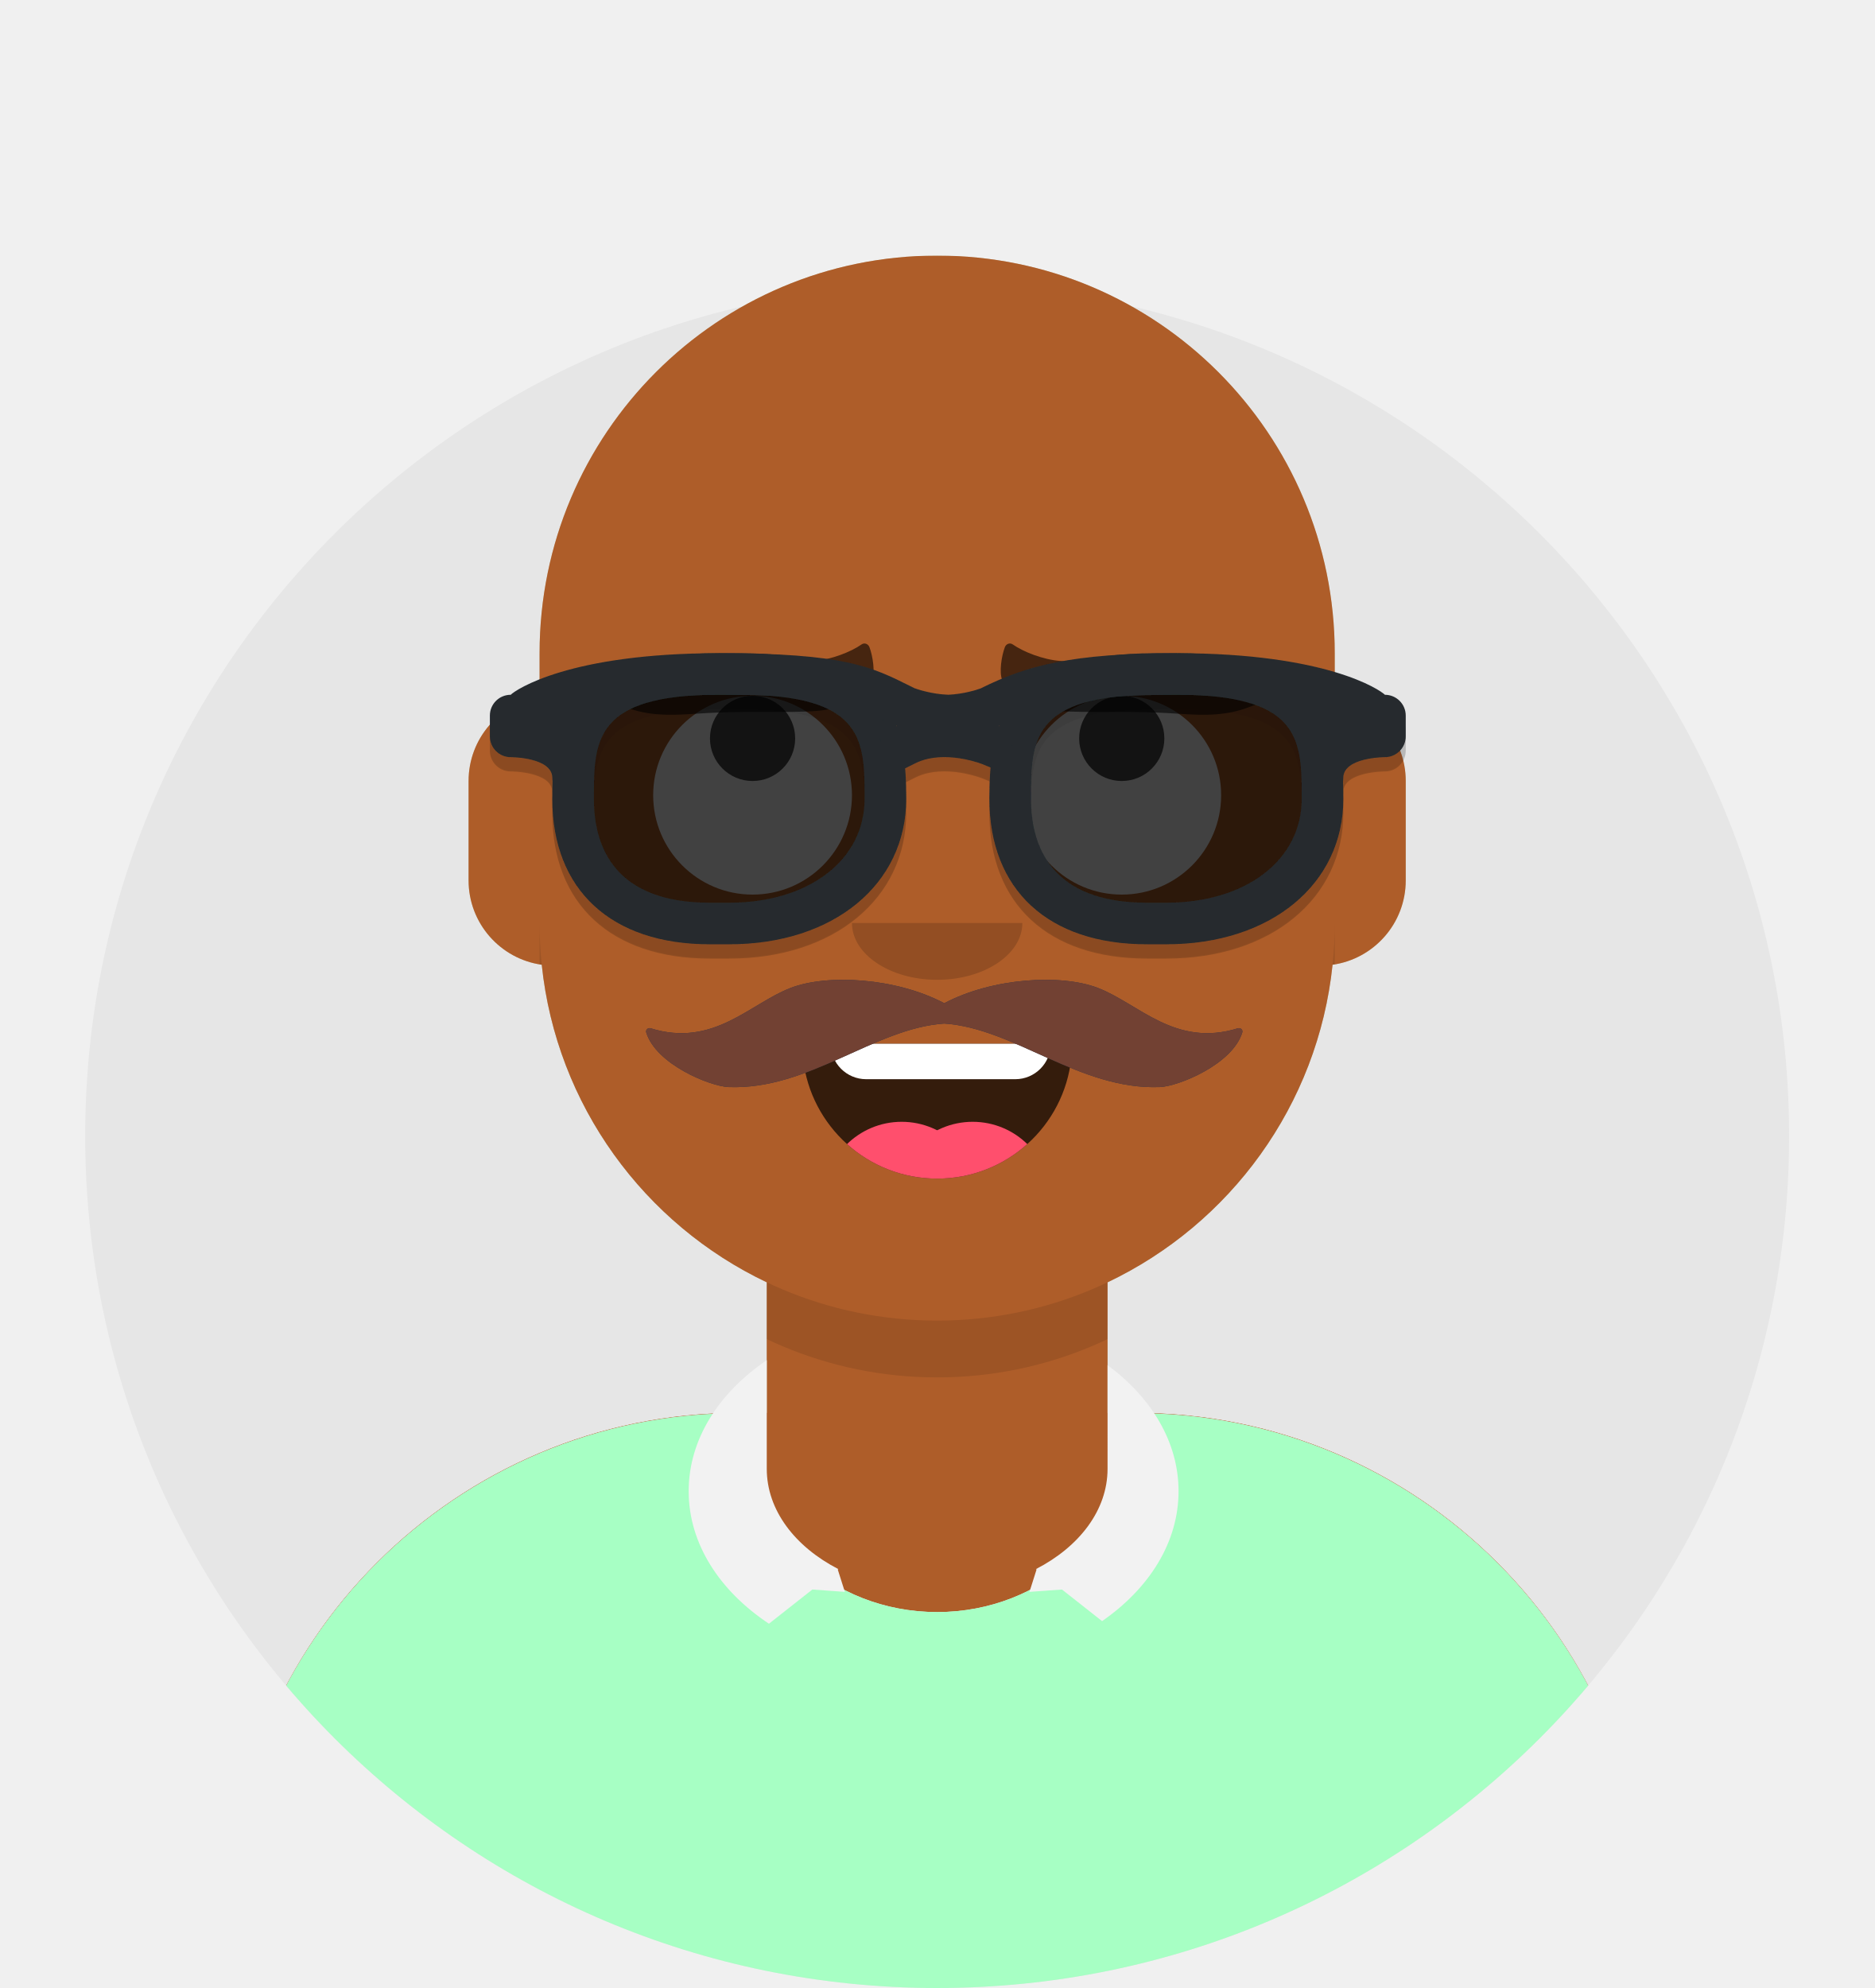
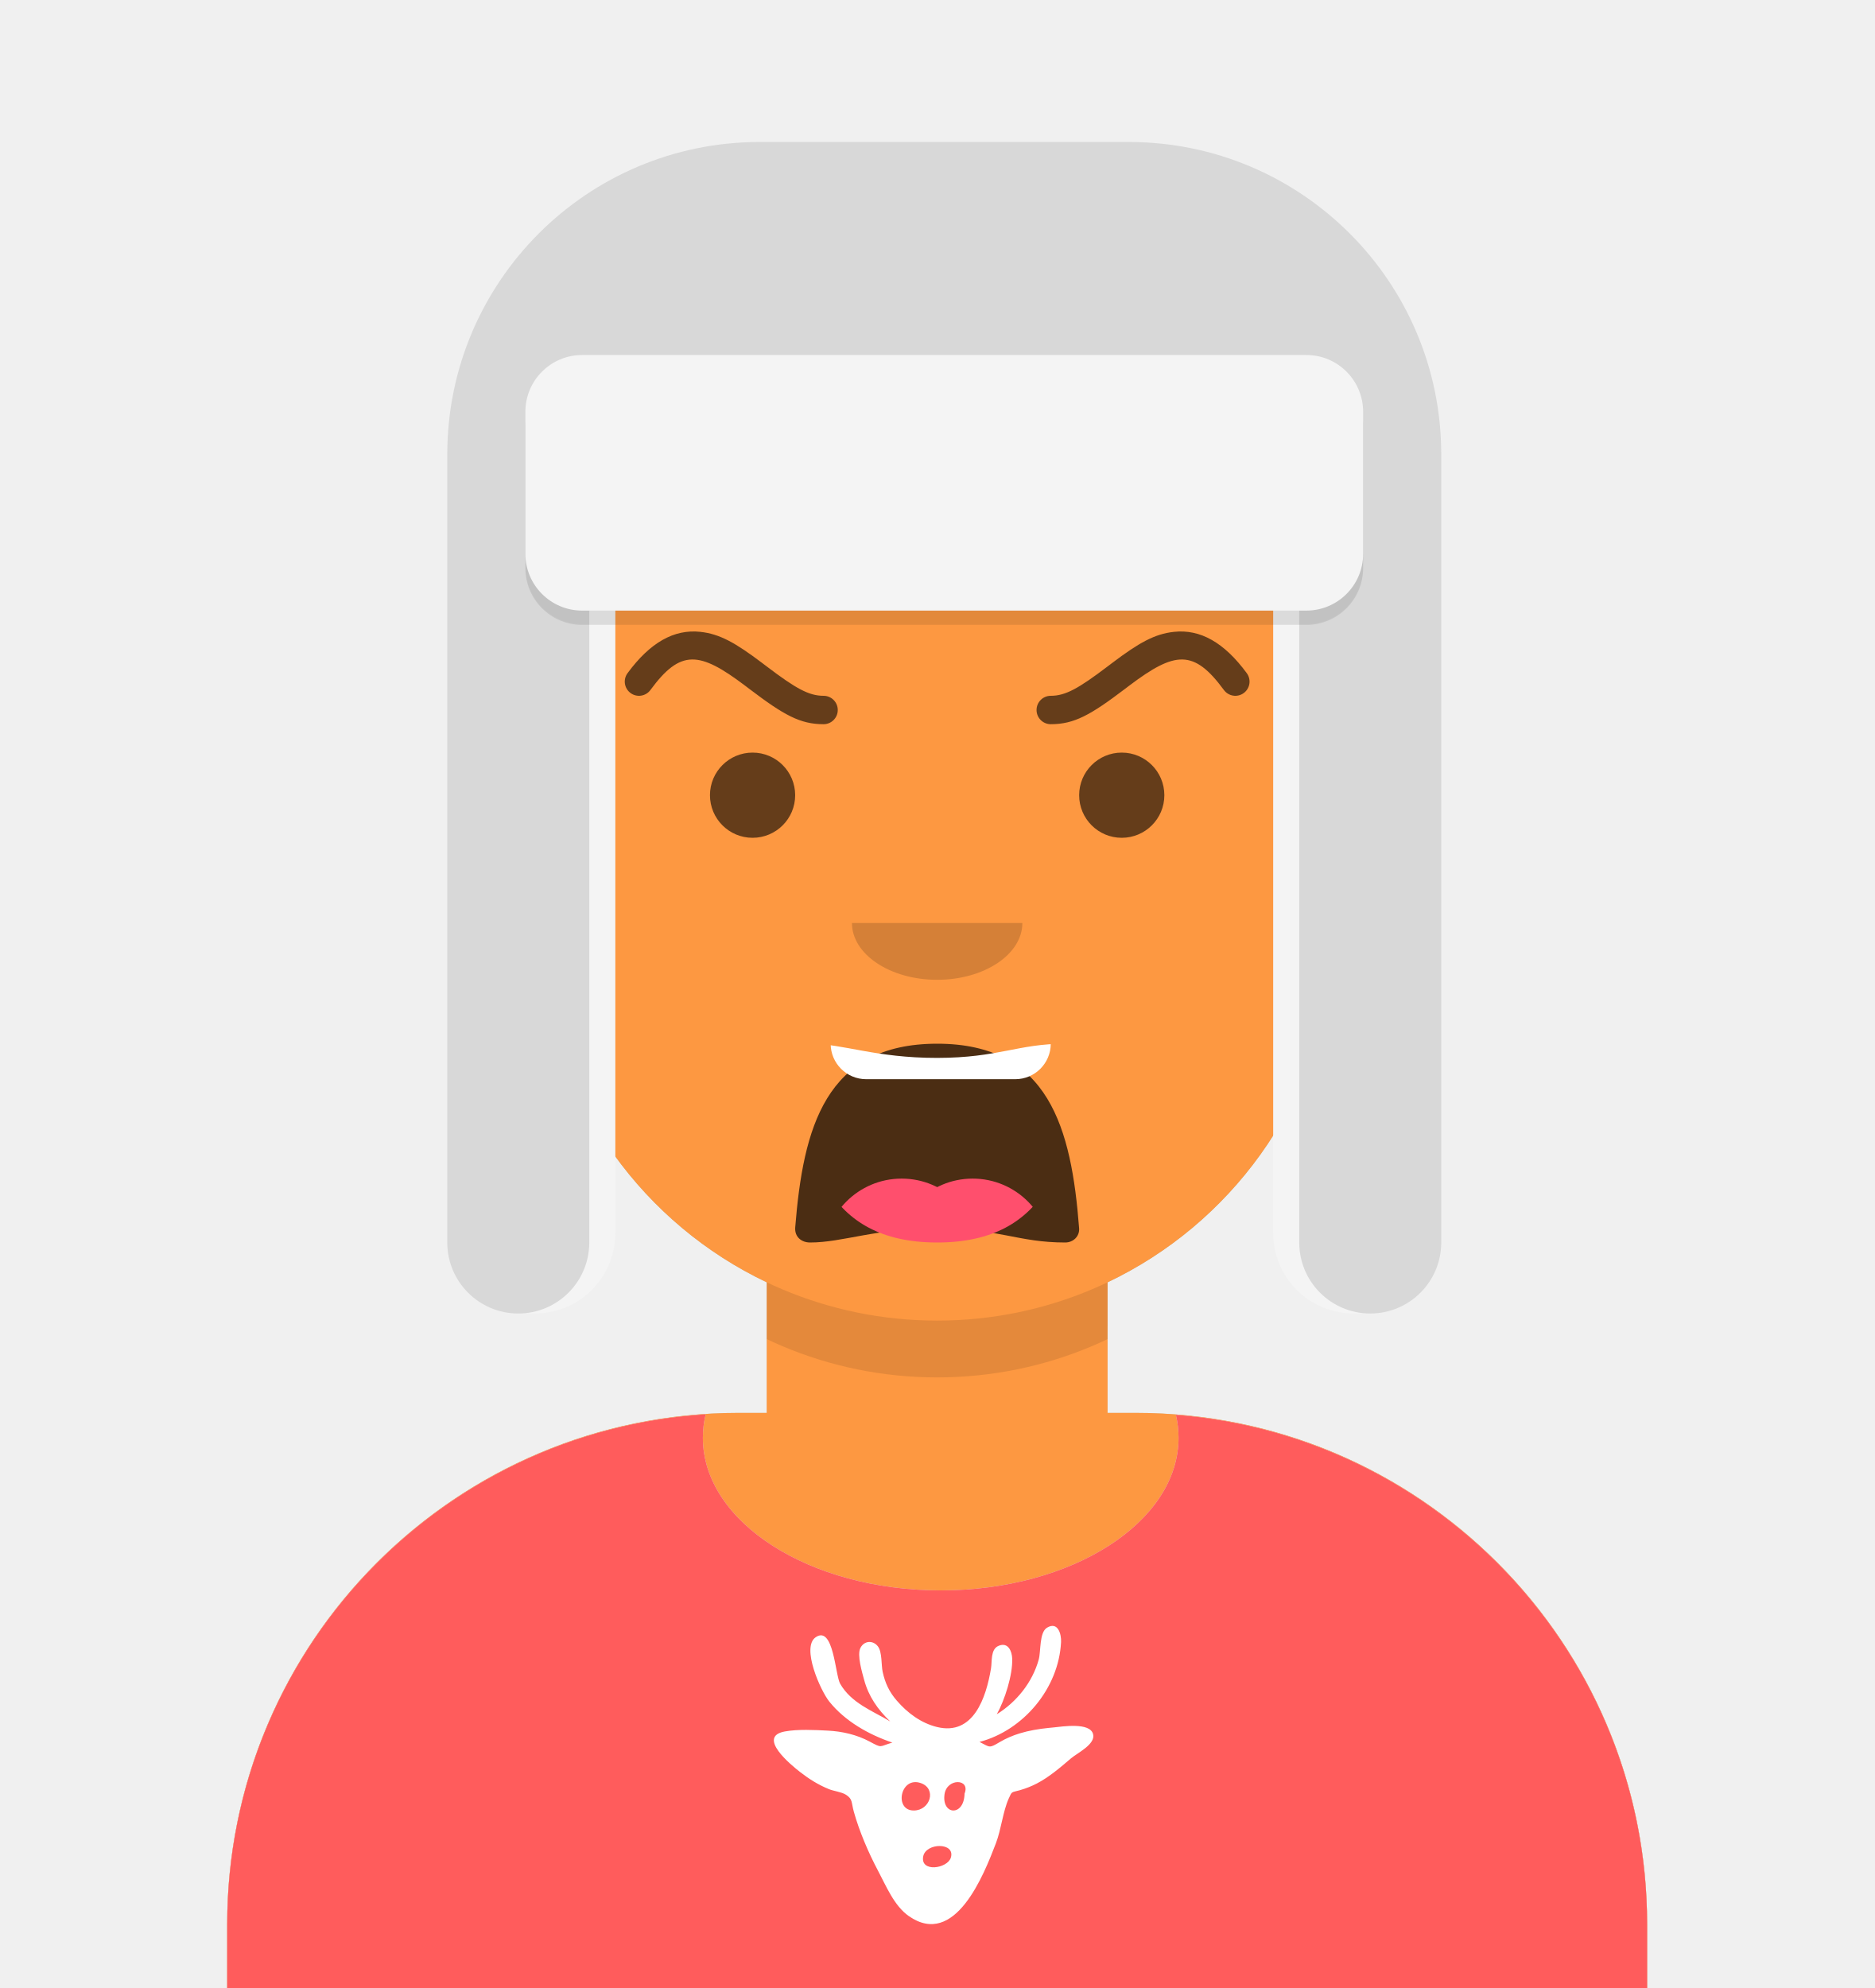
<svg xmlns="http://www.w3.org/2000/svg" xmlns:xlink="http://www.w3.org/1999/xlink" width="264px" height="280px" viewBox="0 0 264 280" version="1.1">
  <defs>
-     <circle id="circle_path-1" cx="120" cy="120" r="120" />
-     <path d="M-3.19744231e-14,160 L-3.19744231e-14,-1.42108547e-14 L264,-1.42108547e-14 L264,160 L252,160 C252,226.274 198.274,280 132,280 C65.726,280 12,226.274 12,160 L12,160 L-3.19744231e-14,160 Z" id="circle_path-3" />
-     <path d="M100,0 C130.928,-5.68137151e-15 156,25.072 156,56 L156.001,62.166 C161.676,63.119 166,68.054 166,74 L166,88 C166,94.052 161.519,99.058 155.694,99.881 C153.628,119.686 141.238,136.422 124.001,144.61 L124,163 L128,163 C167.765,163 200,195.235 200,235 L200,244 L0,244 L0,235 C-4.86974701e-15,195.235 32.235,163 72,163 L76,163 L76,144.611 C58.763,136.422 46.372,119.687 44.305,99.881 C38.481,99.058 34,94.052 34,88 L34,74 C34,68.054 38.325,63.118 44,62.166 L44,56 C44,25.072 69.072,5.68137151e-15 100,0 Z" id="circle_path-5" />
-     <path d="M83,36.348 C83,52.629 105.162,65.828 132.5,65.828 C159.838,65.828 182,52.629 182,36.348 C182,34.985 181.845,33.645 181.544,32.331 C210.784,41.488 232,68.792 232,101.052 L232,110 L32,110 L32,101.052 C32,68.397 53.739,40.82 83.534,32.002 C83.182,33.421 83,34.871 83,36.348 Z" id="circle_path-7" />
-     <rect id="circle_path-9" x="0" y="0" width="264" height="280" />
-     <path d="M74,0 C114.869,0 148,33.131 148,74 L148,84.148 L148,197.608 C135.525,187.237 119.491,181 102,181 L102,181 L98,181 L98,162.611 C115.531,154.283 128.048,137.115 129.791,116.867 C135.569,116.002 140,111.019 140,105 L140,105 L140,92 C140,87.354 137.359,83.324 133.497,81.33 C132.724,81.05 131.952,80.748 131.181,80.426 C130.795,80.32 130.401,80.233 130,80.166 L130,80.166 L130,79.917 C117.224,74.234 104.878,63.071 96.11,47.885 C93.175,42.801 90.831,37.595 89.066,32.397 C80.431,42.941 67.745,53.602 52.342,62.495 C42.778,68.017 33.147,72.291 24,75.266 L24,137.247 C29.602,148.318 38.773,157.278 50,162.611 L50,162.611 L50,181 L46,181 C38.327,181 30.935,182.2 24,184.423 L24,230 C24,244.106 13.569,255.776 0,257.716 L0,74 C0,33.131 33.131,0 74,0 Z" id="circle_path-11" />
+     <path d="M100,0 C130.928,-5.68137151e-15 156,25.072 156,56 L156.001,62.166 C161.676,63.119 166,68.054 166,74 L166,88 C166,94.052 161.519,99.058 155.694,99.881 C153.628,119.686 141.238,136.422 124.001,144.61 L124,163 L128,163 C167.765,163 200,195.235 200,235 L200,244 L0,244 L0,235 C-4.86974701e-15,195.235 32.235,163 72,163 L76,163 L76,144.611 C58.763,136.422 46.372,119.687 44.305,99.881 C38.481,99.058 34,94.052 34,88 L34,74 C34,68.054 38.325,63.118 44,62.166 L44,56 C44,25.072 69.072,5.68137151e-15 100,0 Z" id="transparent_path-1" />
+     <path d="M83,36.348 C83,52.629 105.162,65.828 132.5,65.828 C159.838,65.828 182,52.629 182,36.348 C182,34.985 181.845,33.645 181.544,32.331 C210.784,41.488 232,68.792 232,101.052 L232,110 L32,110 L32,101.052 C32,68.397 53.739,40.82 83.534,32.002 C83.182,33.421 83,34.871 83,36.348 Z" id="transparent_path-3" />
+     <rect id="transparent_path-5" x="0" y="0" width="264" height="280" />
+     <path d="M74,0 C114.869,0 148,33.131 148,74 L148,84.148 L148,197.608 C135.525,187.237 119.491,181 102,181 L102,181 L98,181 L98,162.611 C115.531,154.283 128.048,137.115 129.791,116.867 C135.569,116.002 140,111.019 140,105 L140,105 L140,92 C140,87.354 137.359,83.324 133.497,81.33 C132.724,81.05 131.952,80.748 131.181,80.426 C130.795,80.32 130.401,80.233 130,80.166 L130,80.166 L130,79.917 C117.224,74.234 104.878,63.071 96.11,47.885 C93.175,42.801 90.831,37.595 89.066,32.397 C80.431,42.941 67.745,53.602 52.342,62.495 C42.778,68.017 33.147,72.291 24,75.266 L24,137.247 C29.602,148.318 38.773,157.278 50,162.611 L50,162.611 L50,181 L46,181 C38.327,181 30.935,182.2 24,184.423 L24,230 C24,244.106 13.569,255.776 0,257.716 L0,74 C0,33.131 33.131,0 74,0 Z" id="transparent_path-7" />
  </defs>
-   <g id="circle_Avataaar/Circle" stroke="none" stroke-width="1" fill="none" fill-rule="evenodd">
-     <g id="circle_Circle" transform="translate(12, 40)">
-       <mask id="circle_mask-2" fill="white">
-         <use xlink:href="#circle_path-1" />
+   <g id="transparent_Avataaar/Default" stroke="none" stroke-width="1" fill="none" fill-rule="evenodd">
+     <g id="transparent_Body" transform="translate(32, 36)">
+       <mask id="transparent_mask-2" fill="white">
+         <use xlink:href="#transparent_path-1" />
      </mask>
-       <use id="circle_Circle-Background" fill="#E6E6E6" xlink:href="#circle_path-1" />
-       <g id="circle_Fabric-Color" mask="url(#circle_mask-2)" fill="">
-         <rect id="circle_🖍Color" x="0" y="0" width="240" height="240" />
+       <use fill="#D0C6AC" xlink:href="#transparent_path-1" />
+       <g id="transparent_Skin-Color" mask="url(#transparent_mask-2)" fill="#FD9841">
+         <g transform="translate(-32, 0)" id="transparent_Color">
+           <rect x="0" y="0" width="264" height="244" />
+         </g>
+       </g>
+       <path d="M44,94 C44,124.928 69.072,150 100,150 C130.928,150 156,124.928 156,94 L156,94 L156,102 C156,132.928 130.928,158 100,158 C69.072,158 44,132.928 44,102 Z" id="transparent_Neck-Shadow" fill-opacity="0.1" fill="#000000" mask="url(#transparent_mask-2)" />
+     </g>
+     <g id="transparent_Clothing" transform="translate(0, 170)">
+       <defs>
+         <path d="M99,32.5 C99,44.374 113.998,54 132.5,54 C151.002,54 166,44.374 166,32.5 C166,31.402 165.872,30.323 165.624,29.269 C202.76,32.137 232,63.18 232,101.052 L232,110 L32,110 L32,101.052 C32,62.834 61.776,31.571 99.395,29.197 C99.134,30.274 99,31.377 99,32.5 Z" id="graphic_shirt_path-1" />
+       </defs>
+       <g id="graphic_shirt_Clothing/Graphic-Shirt" stroke="none" stroke-width="1" fill="none" fill-rule="evenodd">
+         <mask id="graphic_shirt_mask-2" fill="white">
+           <use xlink:href="#graphic_shirt_path-1" />
+         </mask>
+         <use id="graphic_shirt_Clothes" fill="#E6E6E6" xlink:href="#graphic_shirt_path-1" />
+         <g id="graphic_shirt_Fabric-Color" mask="url(#graphic_shirt_mask-2)" fill="#FF5C5C">
+           <rect id="graphic_shirt_🖍Color" x="0" y="0" width="264" height="110" />
+         </g>
+         <g id="graphic_shirt_Graphic" fill="#FFFFFF" transform="translate(77, 58)">
+           <g id="deer_Clothing/Graphic/Deer" stroke="none" stroke-width="1" fill="none" fill-rule="evenodd">
+             <path d="M72.451,3.273 C72.132,9.788 67.153,15.713 60.963,17.342 C62.481,18.101 62.281,18.272 63.811,17.365 C64.696,16.84 65.656,16.435 66.638,16.134 C67.924,15.74 69.299,15.514 70.644,15.374 L71.333,15.307 C72.673,15.171 76.506,14.552 76.96,16.235 C77.355,17.66 74.732,18.905 73.854,19.654 C72.347,20.937 70.789,22.288 69.029,23.201 C68.281,23.589 67.476,23.904 66.667,24.136 C65.42,24.493 65.563,24.243 65.086,25.301 C64.249,27.162 64.032,29.635 63.275,31.613 C61.571,36.067 57.508,46.414 51.008,41.872 C48.94,40.427 47.811,37.625 46.647,35.436 C45.313,32.924 44.035,29.928 43.267,27.186 C42.892,25.85 43.13,25.395 42.138,24.771 C41.515,24.379 40.458,24.278 39.754,23.991 C38.254,23.381 36.941,22.555 35.666,21.56 C34.428,20.595 29.556,16.61 33.534,15.87 C35.359,15.53 37.751,15.656 39.601,15.75 C41.628,15.852 43.674,16.32 45.477,17.285 C47.318,18.272 46.778,17.986 48.687,17.435 C45.365,16.309 42.038,14.437 39.803,11.654 C38.596,10.151 35.804,4 37.902,2.589 C40.423,0.893 40.633,7.935 41.342,9.156 C42.934,11.9 45.85,12.935 48.384,14.455 C46.644,12.787 45.345,10.95 44.711,8.587 C44.436,7.562 43.685,5.098 44.192,4.101 C44.721,3.061 45.964,2.995 46.65,3.88 C47.268,4.678 47.112,6.512 47.324,7.472 C47.674,9.061 48.245,10.283 49.306,11.513 C50.811,13.259 52.723,14.687 54.975,15.24 C60.102,16.498 61.895,11.132 62.583,6.995 C62.751,5.982 62.503,4.302 63.633,3.816 C65,3.227 65.529,4.562 65.569,5.597 C65.656,7.911 64.513,11.454 63.403,13.442 C66.193,11.71 68.406,8.964 69.302,5.754 C69.633,4.566 69.364,1.918 70.476,1.251 C72.015,0.327 72.505,2.168 72.451,3.273 Z M53.034,33.466 C52.598,35.758 56.44,35.197 56.93,33.637 C57.589,31.441 53.404,31.525 53.034,33.466 Z M52.699,23.139 C49.808,22.126 48.884,27 51.702,27 C54.026,27 54.974,23.935 52.699,23.139 Z M56.038,24.716 C55.622,27.661 58.793,27.892 58.86,24.621 C59.719,22.483 56.364,22.405 56.038,24.716 Z" id="deer_oh,-deer!" fill="#FFFFFF" />
+           </g>
+         </g>
      </g>
    </g>
-     <mask id="circle_mask-4" fill="white">
-       <use xlink:href="#circle_path-3" />
-     </mask>
-     <g id="circle_Mask" />
-     <g id="circle_Avataaar" mask="url(#circle_mask-4)">
-       <g id="circle_Body" transform="translate(32, 36)">
-         <mask id="circle_mask-6" fill="white">
-           <use xlink:href="#circle_path-5" />
-         </mask>
-         <use fill="#D0C6AC" xlink:href="#circle_path-5" />
-         <g id="circle_Skin-Color" mask="url(#circle_mask-6)" fill="#AE5D29">
-           <g transform="translate(-32, 0)" id="circle_Color">
-             <rect x="0" y="0" width="264" height="244" />
-           </g>
-         </g>
-         <path d="M44,94 C44,124.928 69.072,150 100,150 C130.928,150 156,124.928 156,94 L156,94 L156,102 C156,132.928 130.928,158 100,158 C69.072,158 44,132.928 44,102 Z" id="circle_Neck-Shadow" fill-opacity="0.1" fill="#000000" mask="url(#circle_mask-6)" />
-       </g>
-       <g id="circle_Clothing" transform="translate(0, 170)">
+     <g id="transparent_Face" transform="translate(76, 82)" fill="#000000">
+       <g id="transparent_Mouth" transform="translate(2, 52)">
        <defs>
-           <path d="M160,29.052 C199.765,29.052 232,61.287 232,101.052 L232,110 L32,110 L32,101.052 C32,61.287 64.235,29.052 104,29.052 L105.192,29.052 C105.065,30.036 105,31.037 105,32.052 C105,45.859 117.088,57.052 132,57.052 C146.912,57.052 159,45.859 159,32.052 C159,31.037 158.935,30.036 158.808,29.052 L160,29.052 Z" id="collar_sweater_path-1" />
+           <path d="M34.008,15.136 C35.128,29.124 38.235,40.993 53.996,41 C69.758,41.007 72.917,29.057 73.994,15.006 C74.081,13.876 73.174,13 72.037,13 C65.351,13 62.67,14.994 53.989,15 C45.309,15.006 40.757,13 36.092,13 C34.949,13 33.896,13.737 34.008,15.136 Z" id="scream_open_path-1" />
        </defs>
-         <g id="collar_sweater_Clothing/Collar-+-Sweater" stroke="none" stroke-width="1" fill="none" fill-rule="evenodd">
-           <mask id="collar_sweater_mask-2" fill="white">
-             <use xlink:href="#collar_sweater_path-1" />
+         <g id="scream_open_Mouth/Scream-Open" stroke="none" stroke-width="1" fill="none" fill-rule="evenodd">
+           <mask id="scream_open_mask-2" fill="white">
+             <use xlink:href="#scream_open_path-1" />
          </mask>
-           <use id="collar_sweater_Clothes" fill="#E6E6E6" xlink:href="#collar_sweater_path-1" />
-           <g id="collar_sweater_Fabric-Color" mask="url(#collar_sweater_mask-2)" fill="#A7FFC4">
-             <rect id="collar_sweater_🖍Color" x="0" y="0" width="264" height="110" />
-           </g>
-           <path d="M118.078,50.996 L118,51.057 L119,54.208 L114.421,53.875 L108.309,58.692 C101.362,54.08 97,47.426 97,40.028 C97,32.74 101.233,26.174 108,21.572 L108,36.877 C108,42.7 111.978,47.853 118.078,50.996 Z M166,40.028 C166,47.233 161.863,53.733 155.229,58.327 L149.58,53.875 L145,54.208 L146,51.057 L146.015,51.066 L145.923,50.995 C152.023,47.853 156,42.7 156,36.877 L156.001,22.28 C162.182,26.836 166,33.106 166,40.028 Z" id="collar_sweater_Collar" fill="#F2F2F2" />
-         </g>
-       </g>
-       <g id="circle_Face" transform="translate(76, 82)" fill="#000000">
-         <g id="circle_Mouth" transform="translate(2, 52)">
-           <defs>
-             <path d="M35.118,15.128 C36.176,24.62 44.226,32 54,32 C63.804,32 71.874,24.574 72.892,15.04 C72.974,14.273 72.117,13 71.043,13 C56.149,13 44.738,13 37.087,13 C36.007,13 35.012,14.178 35.118,15.128 Z" id="smile_path-1" />
-           </defs>
-           <g id="smile_Mouth/Smile" stroke="none" stroke-width="1" fill="none" fill-rule="evenodd">
-             <mask id="smile_mask-2" fill="white">
-               <use xlink:href="#smile_path-1" />
-             </mask>
-             <use id="smile_Mouth" fill-opacity="0.7" fill="#000000" xlink:href="#smile_path-1" />
-             <path d="M44,2 L65,2 C67.761,2 70,4.239 70,7 L70,13 C70,15.761 67.761,18 65,18 L44,18 C41.239,18 39,15.761 39,13 L39,7 C39,4.239 41.239,2 44,2 Z" id="smile_Teeth" fill="#FFFFFF" mask="url(#smile_mask-2)" />
-             <g id="smile_Tongue" mask="url(#smile_mask-2)" fill="#FF4F6D">
-               <g transform="translate(38, 24)">
-                 <circle cx="11" cy="11" r="11" />
-                 <circle cx="21" cy="11" r="11" />
-               </g>
+           <use id="scream_open_Mouth" fill-opacity="0.7" fill="#000000" transform="translate(54, 27) scale(1, -1) translate(-54, -27) " xlink:href="#scream_open_path-1" />
+           <path d="M44,2 L65,2 C67.761,2 70,4.239 70,7 L70,13 C70,15.761 67.761,18 65,18 L44,18 C41.239,18 39,15.761 39,13 L39,7 C39,4.239 41.239,2 44,2 Z" id="scream_open_Teeth" fill="#FFFFFF" mask="url(#scream_open_mask-2)" />
+           <g id="scream_open_Tongue" mask="url(#scream_open_mask-2)" fill="#FF4F6D">
+             <g transform="translate(38, 32)" id="scream_open_Say-ahhhh">
+               <circle cx="11" cy="11" r="11" />
+               <circle cx="21" cy="11" r="11" />
            </g>
          </g>
        </g>
-         <g id="circle_Nose" transform="translate(28, 40)" fill-opacity="0.16">
-           <g id="default_Nose/Default" stroke="none" stroke-width="1" fill="none" fill-rule="evenodd" fill-opacity="0.16">
-             <path d="M16,8 C16,12.418 21.373,16 28,16 L28,16 C34.627,16 40,12.418 40,8" id="default_Nose" fill="#000000" />
+       </g>
+       <g id="transparent_Nose" transform="translate(28, 40)" fill-opacity="0.16">
+         <g id="default_Nose/Default" stroke="none" stroke-width="1" fill="none" fill-rule="evenodd" fill-opacity="0.16">
+           <path d="M16,8 C16,12.418 21.373,16 28,16 L28,16 C34.627,16 40,12.418 40,8" id="default_Nose" fill="#000000" />
+         </g>
+       </g>
+       <g id="transparent_Eyes" transform="translate(0, 8)">
+         <g id="default_Eyes/Default-😀" stroke="none" stroke-width="1" fill="none" fill-rule="evenodd" fill-opacity="0.6">
+           <circle id="default_Eye" fill="#000000" cx="30" cy="22" r="6" />
+           <circle id="default_Eye" fill="#000000" cx="82" cy="22" r="6" />
+         </g>
+       </g>
+       <g id="transparent_Eyebrow" fill-opacity="0.6">
+         <g id="angry_Eyebrow/Outline/Angry" stroke="none" stroke-width="1" fill="none" fill-rule="evenodd" fill-opacity="0.6">
+           <path d="M15.611,15.185 C19.852,9.416 22.489,9.701 28.924,14.556 C29.106,14.694 29.221,14.781 29.594,15.064 C34.422,18.726 36.708,20 40,20 C41.105,20 42,19.105 42,18 C42,16.895 41.105,16 40,16 C37.934,16 36.099,14.978 32.011,11.877 C31.636,11.592 31.519,11.504 31.333,11.364 C27.574,8.527 25.374,7.287 22.638,6.992 C18.954,6.594 15.58,8.474 12.389,12.815 C11.734,13.705 11.925,14.957 12.815,15.611 C13.705,16.266 14.957,16.075 15.611,15.185 Z" id="angry_Eyebrow" fill="#000000" fill-rule="nonzero" />
+           <path d="M73.611,15.185 C77.852,9.416 80.489,9.701 86.924,14.556 C87.106,14.694 87.221,14.781 87.594,15.064 C92.422,18.726 94.708,20 98,20 C99.105,20 100,19.105 100,18 C100,16.895 99.105,16 98,16 C95.934,16 94.099,14.978 90.011,11.877 C89.636,11.592 89.519,11.504 89.333,11.364 C85.574,8.527 83.374,7.287 80.638,6.992 C76.954,6.594 73.58,8.474 70.389,12.815 C69.734,13.705 69.925,14.957 70.815,15.611 C71.705,16.266 72.957,16.075 73.611,15.185 Z" id="angry_Eyebrow" fill="#000000" fill-rule="nonzero" transform="translate(84.99993, 13.47006) scale(-1, 1) translate(-84.99993, -13.47006) " />
+         </g>
+       </g>
+     </g>
+     <g id="transparent_Top">
+       <defs>
+         <path d="M96,0 C120.301,-4.46393476e-15 140,19.699 140,44 L140,54 L140,155 C140,160.523 135.523,165 130,165 C124.477,165 120,160.523 120,155 L120,54 L20,54 L20,155 C20,160.523 15.523,165 10,165 C4.477,165 6.76353751e-16,160.523 0,155 L0,44 C-2.9759565e-15,19.699 19.699,4.46393476e-15 44,0 L96,0 Z" id="winter_hat_1_path-1" />
+         <rect id="winter_hat_1_path-3" x="74" y="50" width="118" height="36" rx="8" />
+         <filter x="-0.8%" y="-2.8%" width="101.7%" height="111.1%" filterUnits="objectBoundingBox" id="winter_hat_1_filter-4">
+           <feOffset dx="0" dy="2" in="SourceAlpha" result="shadowOffsetOuter1" />
+           <feColorMatrix values="0 0 0 0 0   0 0 0 0 0   0 0 0 0 0  0 0 0 0.1 0" type="matrix" in="shadowOffsetOuter1" />
+         </filter>
+       </defs>
+       <g id="winter_hat_1_Top/Accessories/Winter-Hat-1" stroke="none" stroke-width="1" fill="none" fill-rule="evenodd">
+         <g id="winter_hat_1_hat" transform="translate(63, 20)">
+           <path d="M23.671,48 L23.671,153.664 C23.671,159.925 18.596,165 12.336,165 C6.075,165 1,159.925 1,153.664 L1,48 L23.671,48 Z M139,48 L139,153.664 C139,159.925 133.925,165 127.664,165 C121.404,165 116.329,159.925 116.329,153.664 L116.329,48 L139,48 Z" id="winter_hat_1_inside" fill="#F4F4F4" />
+           <mask id="winter_hat_1_mask-2" fill="white">
+             <use xlink:href="#winter_hat_1_path-1" />
+           </mask>
+           <use id="winter_hat_1_hat-mask" fill="#D8D8D8" xlink:href="#winter_hat_1_path-1" />
+           <g id="winter_hat_1_Fabric-Color" mask="url(#winter_hat_1_mask-2)" fill="">
+             <g transform="translate(-4, -1)" id="winter_hat_1_🖍Color">
+               <rect x="0" y="0" width="149" height="172" />
+             </g>
          </g>
        </g>
-         <g id="circle_Eyes" transform="translate(0, 8)">
-           <g id="eye_roll_Eyes/Eye-Roll-🙄" stroke="none" stroke-width="1" fill="none" fill-rule="evenodd">
-             <circle id="eye_roll_Eyeball" fill="#FFFFFF" cx="30" cy="22" r="14" />
-             <circle id="eye_roll_The-white-stuff" fill="#FFFFFF" cx="82" cy="22" r="14" />
-             <circle id="eye_roll_Eye" fill-opacity="0.7" fill="#000000" cx="30" cy="14" r="6" />
-             <circle id="eye_roll_Eye" fill-opacity="0.7" fill="#000000" cx="82" cy="14" r="6" />
-           </g>
+         <g id="winter_hat_1_hat-front">
+           <use fill="black" fill-opacity="1" filter="url(#winter_hat_1_filter-4)" xlink:href="#winter_hat_1_path-3" />
+           <use fill="#F4F4F4" fill-rule="evenodd" xlink:href="#winter_hat_1_path-3" />
        </g>
-         <g id="circle_Eyebrow" fill-opacity="0.6">
-           <g id="flat_natural_Eyebrow/Natural/Flat-Natural" stroke="none" stroke-width="1" fill="none" fill-rule="evenodd" fill-opacity="0.6">
-             <path d="M38.569,10.702 C33.587,11.238 28.655,11.134 23.656,11.101 C19.823,11.076 15.92,10.689 12.325,12.509 C11.636,12.857 7.877,14.945 8.003,16.011 C8.104,16.863 12.013,18.064 12.717,18.284 C16.428,19.445 19.924,18.928 23.687,18.57 C28.302,18.132 32.914,18.175 37.532,17.874 C40.642,17.672 45.422,16.977 46.829,13.148 C47.253,11.995 46.815,9.734 46.307,8.506 C46.105,8.018 45.563,7.85 45.169,8.149 C43.756,9.222 40.985,10.443 38.569,10.702" id="flat_natural_Fill-10" fill="#000000" transform="translate(27.5, 13.5) rotate(2) translate(-27.5, -13.5) " />
-             <path d="M95.569,10.702 C90.587,11.238 85.655,11.134 80.656,11.101 C76.823,11.076 72.92,10.689 69.325,12.509 C68.636,12.857 64.877,14.945 65.003,16.011 C65.104,16.863 69.013,18.064 69.717,18.284 C73.428,19.445 76.924,18.928 80.687,18.57 C85.302,18.132 89.914,18.175 94.532,17.874 C97.642,17.672 102.422,16.977 103.829,13.148 C104.253,11.995 103.815,9.734 103.307,8.506 C103.105,8.018 102.563,7.85 102.169,8.149 C100.756,9.222 97.985,10.443 95.569,10.702" id="flat_natural_Fill-10" fill="#000000" transform="translate(84.5, 13.5) scale(-1, 1) rotate(2) translate(-84.5, -13.5) " />
-           </g>
-         </g>
-       </g>
-       <g id="circle_Top">
-         <g id="no_hair_Top/-No-Hair" stroke="none" stroke-width="1" fill="none" fill-rule="evenodd">
-           <g id="no_hair_Facial-Hair" transform="translate(49, 72)">
-             <defs>
-               <path d="M105.612,67.132 C111.386,69.337 116.495,75.583 125.362,72.828 C125.731,72.714 126.091,73.045 125.98,73.409 C124.607,77.918 116.973,81.007 114.379,81.108 C103.04,81.55 93.906,72.831 84.001,72.162 C74.095,72.83 64.961,81.55 53.622,81.108 C51.028,81.007 43.394,77.918 42.02,73.409 C41.909,73.045 42.27,72.714 42.639,72.828 C51.505,75.583 56.614,69.337 62.389,67.132 C67.578,65.149 77.209,65.711 84.001,69.297 C90.793,65.711 100.422,65.149 105.612,67.132 Z" id="moustache_fancy_path-1" />
-             </defs>
-             <g id="moustache_fancy_Facial-Hair/Moustache-Fancy" stroke="none" stroke-width="1" fill="none" fill-rule="evenodd">
-               <mask id="moustache_fancy_mask-2" fill="white">
-                 <use xlink:href="#moustache_fancy_path-1" />
-               </mask>
-               <use id="moustache_fancy_Moustache-U-a-Question" fill="#28354B" xlink:href="#moustache_fancy_path-1" />
-               <g id="moustache_fancy_Facial-Hair-Color" mask="url(#moustache_fancy_mask-2)" fill="#724133">
-                 <rect id="moustache_fancy_Color" x="0" y="0" width="168" height="152" />
-               </g>
-             </g>
-           </g>
-           <g id="no_hair_Accessory" transform="translate(62, 85)">
-             <defs>
-               <filter x="-3.1%" y="-9.8%" width="106.2%" height="119.5%" filterUnits="objectBoundingBox" id="wayfarers_filter-1">
-                 <feOffset dx="0" dy="2" in="SourceAlpha" result="shadowOffsetOuter1" />
-                 <feColorMatrix values="0 0 0 0 0   0 0 0 0 0   0 0 0 0 0  0 0 0 0.2 0" type="matrix" in="shadowOffsetOuter1" result="shadowMatrixOuter1" />
-                 <feMerge>
-                   <feMergeNode in="shadowMatrixOuter1" />
-                   <feMergeNode in="SourceGraphic" />
-                 </feMerge>
-               </filter>
-               <linearGradient x1="50%" y1="0%" x2="50%" y2="100%" id="wayfarers_linearGradient-2">
-                 <stop stop-color="#FFFFFF" stop-opacity="0.5" offset="0%" />
-                 <stop stop-color="#000000" stop-opacity="0.5" offset="70.506%" />
-               </linearGradient>
-               <path d="M44.918,17.571 C44.918,27.274 36.668,35.143 22.92,35.143 L20.17,35.143 C6.423,35.143 0.923,27.271 0.923,17.571 L0.923,17.571 C0.923,7.866 2.207,0 21.455,0 L24.386,0 C43.634,0 44.918,7.866 44.918,17.571 L44.918,17.571 Z" id="wayfarers_path-3" />
-               <path d="M106.486,17.571 C106.486,27.274 98.239,35.143 84.489,35.143 L81.739,35.143 C67.991,35.143 62.491,27.271 62.491,17.571 L62.491,17.571 C62.491,7.866 63.775,0 83.023,0 L85.955,0 C105.199,0 106.486,7.866 106.486,17.571 L106.486,17.571 Z" id="wayfarers_path-4" />
-             </defs>
-             <g id="wayfarers_Top/_Resources/Wayfarers" stroke="none" stroke-width="1" fill="none" fill-rule="evenodd">
-               <g id="wayfarers_Wayfarers" filter="url(#wayfarers_filter-1)" transform="translate(7, 7)" fill-rule="nonzero">
-                 <g id="wayfarers_Shades" transform="translate(10.79546, 2.928571)">
-                   <g id="wayfarers_Shade">
-                     <use fill-opacity="0.7" fill="#000000" xlink:href="#wayfarers_path-3" />
-                     <use fill="url(#linearGradient-2)" style="mix-blend-mode: screen;" xlink:href="#wayfarers_path-3" />
-                   </g>
-                   <g id="wayfarers_Shade">
-                     <use fill-opacity="0.7" fill="#000000" xlink:href="#wayfarers_path-4" />
-                     <use fill="url(#linearGradient-2)" style="mix-blend-mode: screen;" xlink:href="#wayfarers_path-4" />
-                   </g>
-                 </g>
-                 <path d="M35.182,0 C56.833,0 58.645,10.127 58.645,20.5 C58.645,32.569 48.396,41 33.716,41 L30.966,41 C17.078,41 8.787,33.336 8.787,20.5 C8.787,10.127 10.599,0 32.25,0 L35.182,0 Z M35.182,5.854 L32.25,5.854 C14.65,5.854 14.65,12.318 14.65,20.5 C14.65,27.18 17.48,35.143 30.966,35.143 L33.716,35.143 C44.942,35.143 52.782,29.122 52.782,20.5 L52.781,19.768 C52.766,11.936 52.254,5.854 35.182,5.854 Z" id="wayfarers_Left" fill="#252C2F" />
-                 <path d="M96.75,0 C118.401,0 120.213,10.127 120.213,20.5 C120.213,32.569 109.964,41 95.284,41 L92.534,41 C78.646,41 70.355,33.336 70.355,20.5 C70.355,10.127 72.167,0 93.818,0 L96.75,0 Z M96.75,5.854 L93.818,5.854 C76.218,5.854 76.218,12.318 76.218,20.5 C76.218,27.18 79.051,35.143 92.534,35.143 L95.284,35.143 C106.51,35.143 114.35,29.122 114.35,20.5 L114.349,19.768 C114.334,11.936 113.822,5.854 96.75,5.854 Z" id="wayfarers_Right" fill="#252C2F" />
-                 <path d="M2.932,5.857 C3.618,5.172 11.123,0 32.25,0 C49.964,0 53.714,1.88 59.39,4.721 L59.805,4.931 C60.2,5.073 62.218,5.774 64.578,5.851 C66.729,5.757 68.568,5.161 69.106,4.97 C75.584,1.748 81.926,0 96.75,0 C117.877,0 125.382,5.172 126.068,5.857 C127.689,5.857 129,7.166 129,8.786 L129,11.714 C129,13.334 127.689,14.643 126.068,14.643 C126.068,14.643 120.205,14.643 120.205,17.571 C120.205,20.5 117.273,13.334 117.273,11.714 L117.273,8.862 C113.697,7.462 107.297,5.857 96.75,5.857 C85,5.857 79.148,6.988 74.128,9.104 L74.184,9.243 L71.688,10.25 L74.181,11.258 L71.981,16.687 L69.264,15.589 C69.021,15.49 68.497,15.314 67.771,15.131 C65.747,14.62 63.665,14.465 61.825,14.851 C61.15,14.993 60.523,15.206 59.948,15.493 L57.326,16.803 L54.703,11.565 L57.325,10.255 L57.331,10.252 L54.819,9.237 L54.899,9.039 C50.57,6.976 46.578,5.857 32.25,5.857 C21.704,5.857 15.303,7.461 11.727,8.861 L11.727,11.714 C11.727,13.334 8.795,20.5 8.795,17.571 C8.795,14.643 2.932,14.643 2.932,14.643 C1.313,14.643 0,13.334 0,11.714 L0,8.786 C0,7.166 1.313,5.857 2.932,5.857 Z" id="wayfarers_Stuff" fill="#252C2F" />
-               </g>
-             </g>
-           </g>
-           <g id="no_hair_Hair-Color" fill="#A55728" />
-         </g>
+         <g id="winter_hat_1_Facial-Hair" transform="translate(49, 72)" />
+         <g id="winter_hat_1_Accessory" transform="translate(62, 85)" />
      </g>
    </g>
  </g>
</svg>
